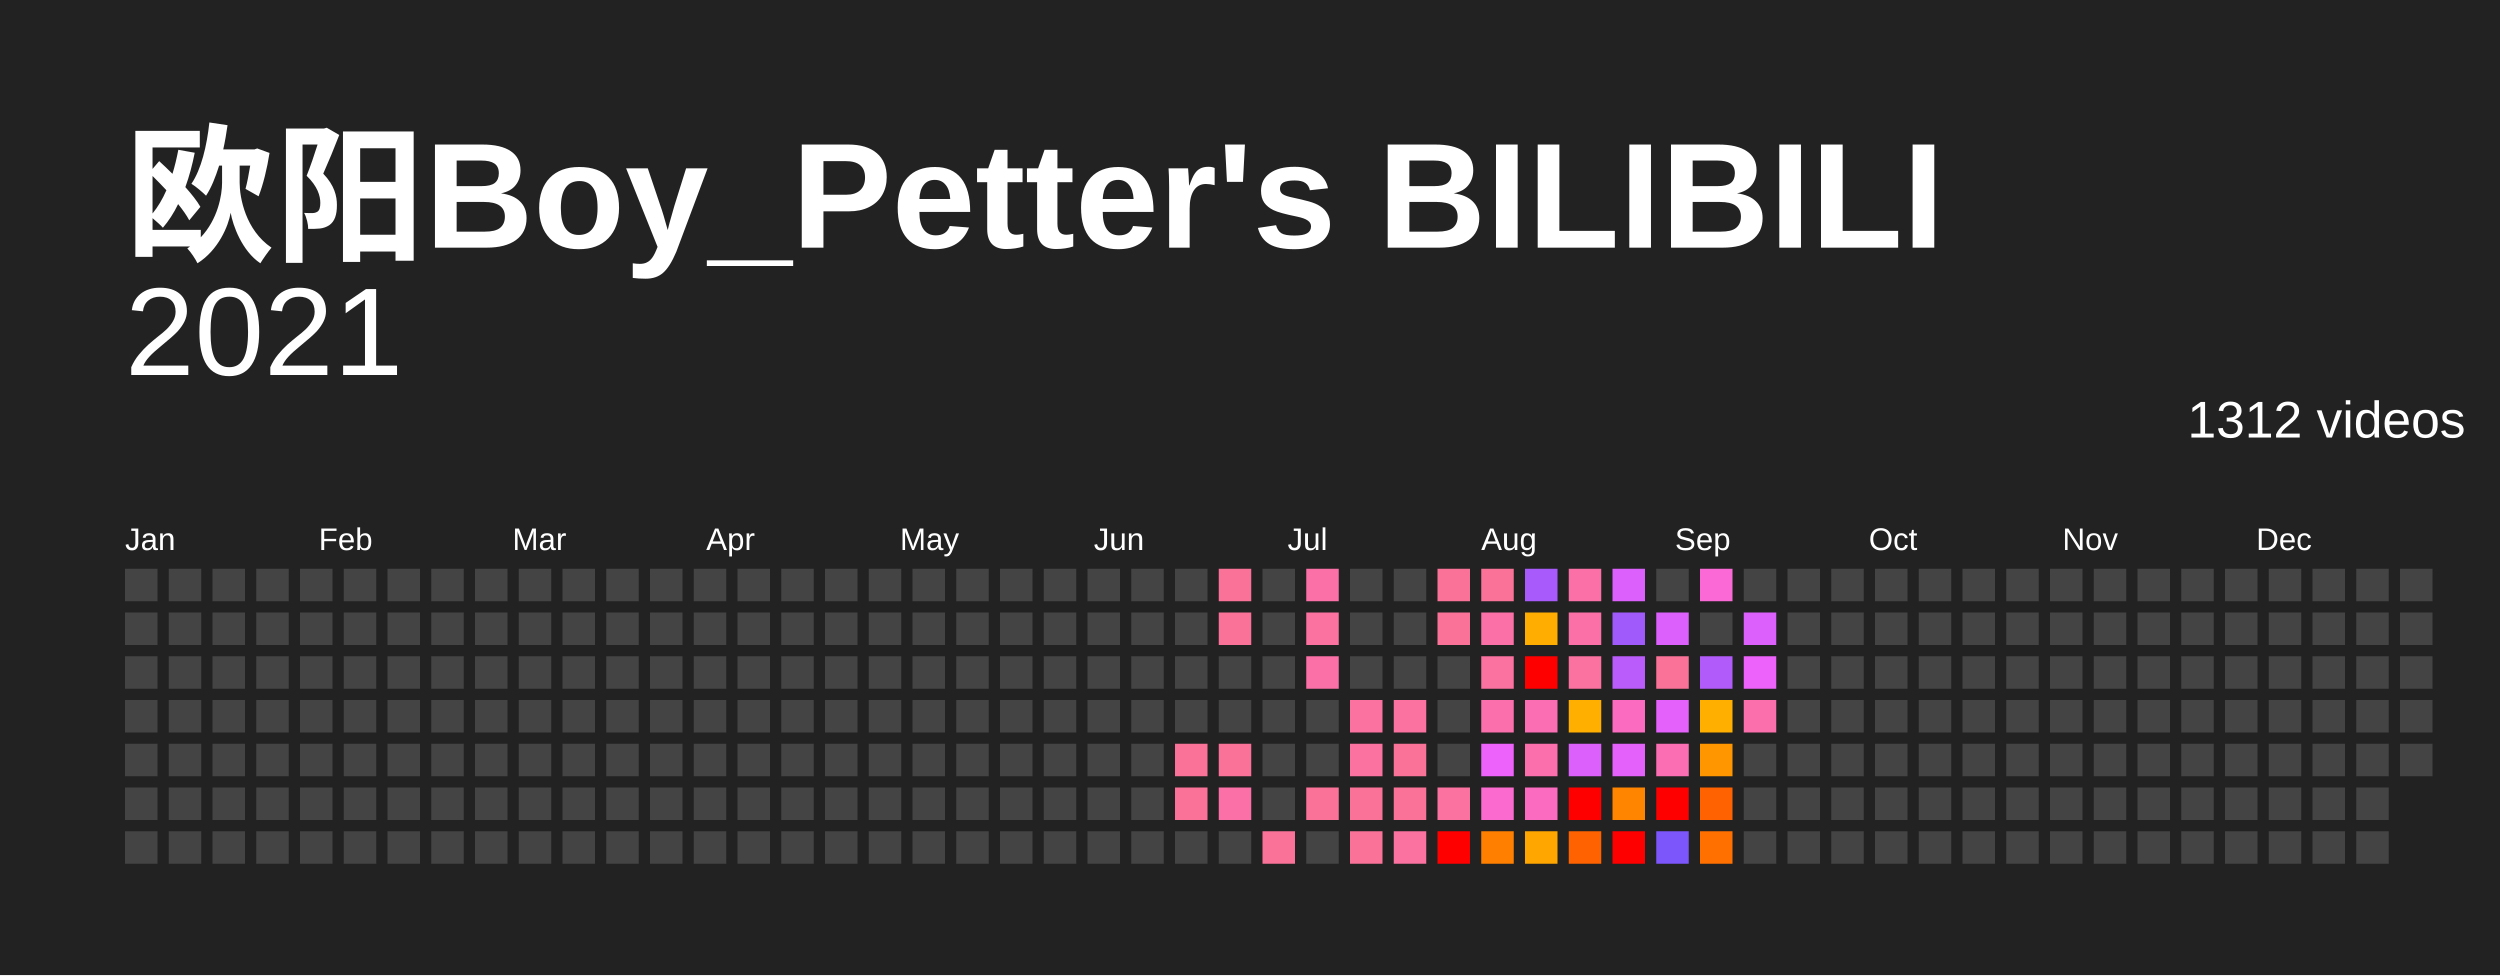
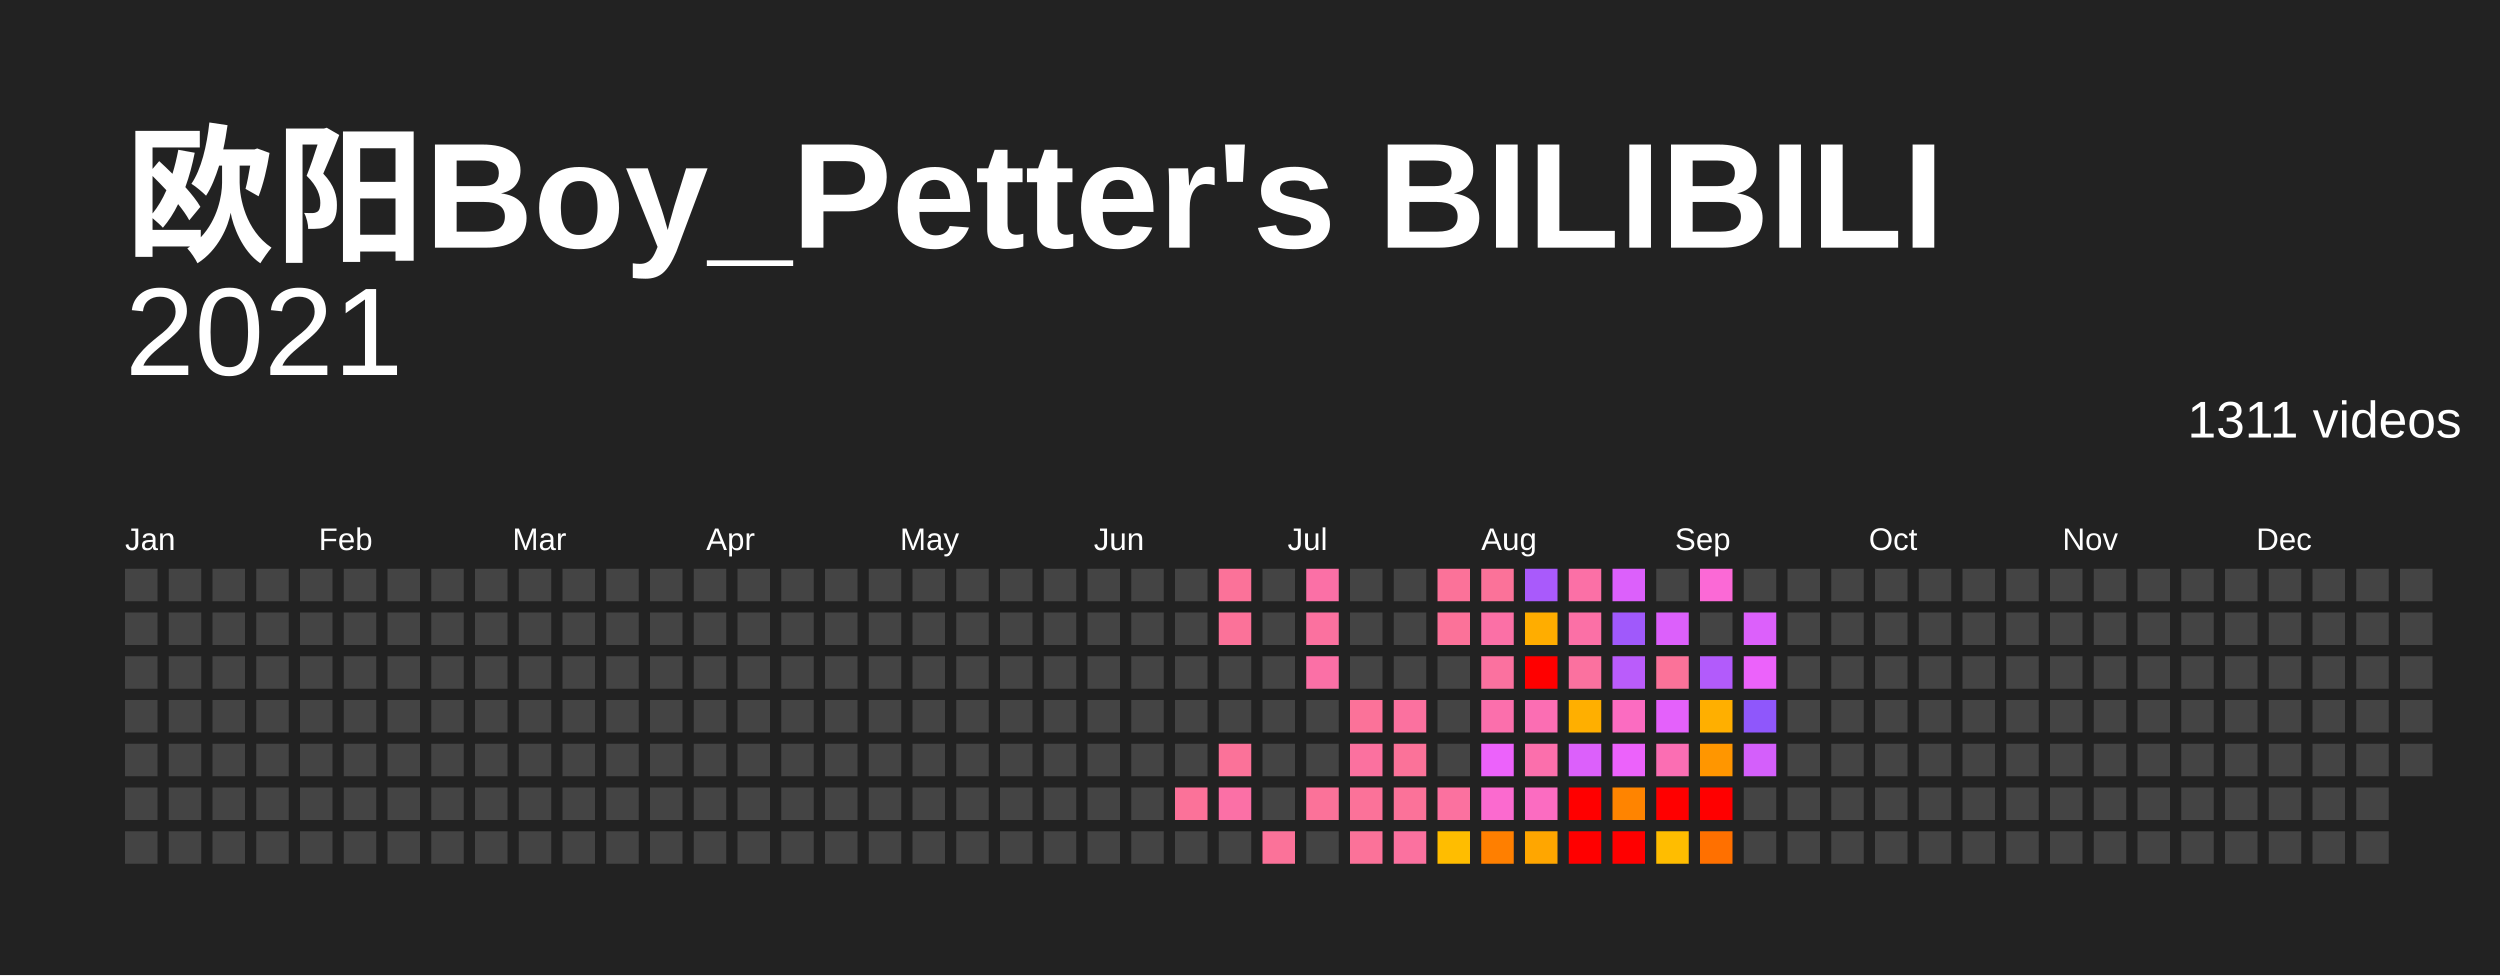
<svg xmlns="http://www.w3.org/2000/svg" baseProfile="full" height="78mm" version="1.1" viewBox="0,0,200,78" width="200mm">
  <defs />
  <rect fill="#222222" height="78" width="200" x="0" y="0" />
  <text fill="#FFFFFF" style="font-size:12px; font-family:Arial; font-weight:bold;" x="10" y="20">欧阳Boy_Petter's BILIBILI</text>
  <text alignment-baseline="hanging" fill="#FFFFFF" style="font-size:10.0px; font-family:Arial;" x="10" y="30">2021</text>
-   <text alignment-baseline="hanging" fill="#FFFFFF" style="font-size:4.125px; font-family:Arial;" x="175" y="35">1312 videos</text>
+   <text alignment-baseline="hanging" fill="#FFFFFF" style="font-size:4.125px; font-family:Arial;" x="175" y="35">1311 videos</text>
  <text fill="#FFFFFF" style="font-size:2.5px; font-family:Arial" x="10.0" y="44">Jan</text>
  <text fill="#FFFFFF" style="font-size:2.5px; font-family:Arial" x="25.5" y="44">Feb</text>
  <text fill="#FFFFFF" style="font-size:2.5px; font-family:Arial" x="41.0" y="44">Mar</text>
  <text fill="#FFFFFF" style="font-size:2.5px; font-family:Arial" x="56.5" y="44">Apr</text>
  <text fill="#FFFFFF" style="font-size:2.5px; font-family:Arial" x="72.0" y="44">May</text>
  <text fill="#FFFFFF" style="font-size:2.5px; font-family:Arial" x="87.5" y="44">Jun</text>
  <text fill="#FFFFFF" style="font-size:2.5px; font-family:Arial" x="103.0" y="44">Jul</text>
  <text fill="#FFFFFF" style="font-size:2.5px; font-family:Arial" x="118.5" y="44">Aug</text>
  <text fill="#FFFFFF" style="font-size:2.5px; font-family:Arial" x="134.0" y="44">Sep</text>
  <text fill="#FFFFFF" style="font-size:2.5px; font-family:Arial" x="149.5" y="44">Oct</text>
  <text fill="#FFFFFF" style="font-size:2.5px; font-family:Arial" x="165.0" y="44">Nov</text>
  <text fill="#FFFFFF" style="font-size:2.5px; font-family:Arial" x="180.5" y="44">Dec</text>
  <rect fill="#444444" height="2.6" width="2.6" x="10.0" y="45.5" />
  <rect fill="#444444" height="2.6" width="2.6" x="10.0" y="49.0" />
  <rect fill="#444444" height="2.6" width="2.6" x="10.0" y="52.5" />
  <rect fill="#444444" height="2.6" width="2.6" x="10.0" y="56.0" />
  <rect fill="#444444" height="2.6" width="2.6" x="10.0" y="59.5" />
  <rect fill="#444444" height="2.6" width="2.6" x="10.0" y="63.0" />
  <rect fill="#444444" height="2.6" width="2.6" x="10.0" y="66.5" />
  <rect fill="#444444" height="2.6" width="2.6" x="13.5" y="45.5" />
  <rect fill="#444444" height="2.6" width="2.6" x="13.5" y="49.0" />
  <rect fill="#444444" height="2.6" width="2.6" x="13.5" y="52.5" />
  <rect fill="#444444" height="2.6" width="2.6" x="13.5" y="56.0" />
  <rect fill="#444444" height="2.6" width="2.6" x="13.5" y="59.5" />
  <rect fill="#444444" height="2.6" width="2.6" x="13.5" y="63.0" />
  <rect fill="#444444" height="2.6" width="2.6" x="13.5" y="66.5" />
  <rect fill="#444444" height="2.6" width="2.6" x="17.0" y="45.5" />
  <rect fill="#444444" height="2.6" width="2.6" x="17.0" y="49.0" />
  <rect fill="#444444" height="2.6" width="2.6" x="17.0" y="52.5" />
  <rect fill="#444444" height="2.6" width="2.6" x="17.0" y="56.0" />
  <rect fill="#444444" height="2.6" width="2.6" x="17.0" y="59.5" />
  <rect fill="#444444" height="2.6" width="2.6" x="17.0" y="63.0" />
  <rect fill="#444444" height="2.6" width="2.6" x="17.0" y="66.5" />
  <rect fill="#444444" height="2.6" width="2.6" x="20.5" y="45.5" />
  <rect fill="#444444" height="2.6" width="2.6" x="20.5" y="49.0" />
  <rect fill="#444444" height="2.6" width="2.6" x="20.5" y="52.5" />
  <rect fill="#444444" height="2.6" width="2.6" x="20.5" y="56.0" />
  <rect fill="#444444" height="2.6" width="2.6" x="20.5" y="59.5" />
  <rect fill="#444444" height="2.6" width="2.6" x="20.5" y="63.0" />
  <rect fill="#444444" height="2.6" width="2.6" x="20.5" y="66.5" />
  <rect fill="#444444" height="2.6" width="2.6" x="24.0" y="45.5" />
  <rect fill="#444444" height="2.6" width="2.6" x="24.0" y="49.0" />
  <rect fill="#444444" height="2.6" width="2.6" x="24.0" y="52.5" />
  <rect fill="#444444" height="2.6" width="2.6" x="24.0" y="56.0" />
  <rect fill="#444444" height="2.6" width="2.6" x="24.0" y="59.5" />
  <rect fill="#444444" height="2.6" width="2.6" x="24.0" y="63.0" />
  <rect fill="#444444" height="2.6" width="2.6" x="24.0" y="66.5" />
  <rect fill="#444444" height="2.6" width="2.6" x="27.5" y="45.5" />
  <rect fill="#444444" height="2.6" width="2.6" x="27.5" y="49.0" />
  <rect fill="#444444" height="2.6" width="2.6" x="27.5" y="52.5" />
  <rect fill="#444444" height="2.6" width="2.6" x="27.5" y="56.0" />
  <rect fill="#444444" height="2.6" width="2.6" x="27.5" y="59.5" />
  <rect fill="#444444" height="2.6" width="2.6" x="27.5" y="63.0" />
  <rect fill="#444444" height="2.6" width="2.6" x="27.5" y="66.5" />
  <rect fill="#444444" height="2.6" width="2.6" x="31.0" y="45.5" />
  <rect fill="#444444" height="2.6" width="2.6" x="31.0" y="49.0" />
  <rect fill="#444444" height="2.6" width="2.6" x="31.0" y="52.5" />
  <rect fill="#444444" height="2.6" width="2.6" x="31.0" y="56.0" />
  <rect fill="#444444" height="2.6" width="2.6" x="31.0" y="59.5" />
  <rect fill="#444444" height="2.6" width="2.6" x="31.0" y="63.0" />
  <rect fill="#444444" height="2.6" width="2.6" x="31.0" y="66.5" />
  <rect fill="#444444" height="2.6" width="2.6" x="34.5" y="45.5" />
  <rect fill="#444444" height="2.6" width="2.6" x="34.5" y="49.0" />
  <rect fill="#444444" height="2.6" width="2.6" x="34.5" y="52.5" />
  <rect fill="#444444" height="2.6" width="2.6" x="34.5" y="56.0" />
  <rect fill="#444444" height="2.6" width="2.6" x="34.5" y="59.5" />
  <rect fill="#444444" height="2.6" width="2.6" x="34.5" y="63.0" />
  <rect fill="#444444" height="2.6" width="2.6" x="34.5" y="66.5" />
  <rect fill="#444444" height="2.6" width="2.6" x="38.0" y="45.5" />
  <rect fill="#444444" height="2.6" width="2.6" x="38.0" y="49.0" />
  <rect fill="#444444" height="2.6" width="2.6" x="38.0" y="52.5" />
  <rect fill="#444444" height="2.6" width="2.6" x="38.0" y="56.0" />
  <rect fill="#444444" height="2.6" width="2.6" x="38.0" y="59.5" />
  <rect fill="#444444" height="2.6" width="2.6" x="38.0" y="63.0" />
  <rect fill="#444444" height="2.6" width="2.6" x="38.0" y="66.5" />
  <rect fill="#444444" height="2.6" width="2.6" x="41.5" y="45.5" />
  <rect fill="#444444" height="2.6" width="2.6" x="41.5" y="49.0" />
  <rect fill="#444444" height="2.6" width="2.6" x="41.5" y="52.5" />
  <rect fill="#444444" height="2.6" width="2.6" x="41.5" y="56.0" />
  <rect fill="#444444" height="2.6" width="2.6" x="41.5" y="59.5" />
  <rect fill="#444444" height="2.6" width="2.6" x="41.5" y="63.0" />
  <rect fill="#444444" height="2.6" width="2.6" x="41.5" y="66.5" />
  <rect fill="#444444" height="2.6" width="2.6" x="45.0" y="45.5" />
  <rect fill="#444444" height="2.6" width="2.6" x="45.0" y="49.0" />
  <rect fill="#444444" height="2.6" width="2.6" x="45.0" y="52.5" />
  <rect fill="#444444" height="2.6" width="2.6" x="45.0" y="56.0" />
  <rect fill="#444444" height="2.6" width="2.6" x="45.0" y="59.5" />
  <rect fill="#444444" height="2.6" width="2.6" x="45.0" y="63.0" />
  <rect fill="#444444" height="2.6" width="2.6" x="45.0" y="66.5" />
  <rect fill="#444444" height="2.6" width="2.6" x="48.5" y="45.5" />
  <rect fill="#444444" height="2.6" width="2.6" x="48.5" y="49.0" />
  <rect fill="#444444" height="2.6" width="2.6" x="48.5" y="52.5" />
  <rect fill="#444444" height="2.6" width="2.6" x="48.5" y="56.0" />
  <rect fill="#444444" height="2.6" width="2.6" x="48.5" y="59.5" />
  <rect fill="#444444" height="2.6" width="2.6" x="48.5" y="63.0" />
  <rect fill="#444444" height="2.6" width="2.6" x="48.5" y="66.5" />
  <rect fill="#444444" height="2.6" width="2.6" x="52.0" y="45.5" />
  <rect fill="#444444" height="2.6" width="2.6" x="52.0" y="49.0" />
  <rect fill="#444444" height="2.6" width="2.6" x="52.0" y="52.5" />
  <rect fill="#444444" height="2.6" width="2.6" x="52.0" y="56.0" />
  <rect fill="#444444" height="2.6" width="2.6" x="52.0" y="59.5" />
  <rect fill="#444444" height="2.6" width="2.6" x="52.0" y="63.0" />
  <rect fill="#444444" height="2.6" width="2.6" x="52.0" y="66.5" />
  <rect fill="#444444" height="2.6" width="2.6" x="55.5" y="45.5" />
  <rect fill="#444444" height="2.6" width="2.6" x="55.5" y="49.0" />
  <rect fill="#444444" height="2.6" width="2.6" x="55.5" y="52.5" />
  <rect fill="#444444" height="2.6" width="2.6" x="55.5" y="56.0" />
  <rect fill="#444444" height="2.6" width="2.6" x="55.5" y="59.5" />
  <rect fill="#444444" height="2.6" width="2.6" x="55.5" y="63.0" />
  <rect fill="#444444" height="2.6" width="2.6" x="55.5" y="66.5" />
  <rect fill="#444444" height="2.6" width="2.6" x="59.0" y="45.5" />
  <rect fill="#444444" height="2.6" width="2.6" x="59.0" y="49.0" />
  <rect fill="#444444" height="2.6" width="2.6" x="59.0" y="52.5" />
  <rect fill="#444444" height="2.6" width="2.6" x="59.0" y="56.0" />
  <rect fill="#444444" height="2.6" width="2.6" x="59.0" y="59.5" />
  <rect fill="#444444" height="2.6" width="2.6" x="59.0" y="63.0" />
  <rect fill="#444444" height="2.6" width="2.6" x="59.0" y="66.5" />
  <rect fill="#444444" height="2.6" width="2.6" x="62.5" y="45.5" />
  <rect fill="#444444" height="2.6" width="2.6" x="62.5" y="49.0" />
  <rect fill="#444444" height="2.6" width="2.6" x="62.5" y="52.5" />
  <rect fill="#444444" height="2.6" width="2.6" x="62.5" y="56.0" />
  <rect fill="#444444" height="2.6" width="2.6" x="62.5" y="59.5" />
  <rect fill="#444444" height="2.6" width="2.6" x="62.5" y="63.0" />
  <rect fill="#444444" height="2.6" width="2.6" x="62.5" y="66.5" />
  <rect fill="#444444" height="2.6" width="2.6" x="66.0" y="45.5" />
  <rect fill="#444444" height="2.6" width="2.6" x="66.0" y="49.0" />
  <rect fill="#444444" height="2.6" width="2.6" x="66.0" y="52.5" />
  <rect fill="#444444" height="2.6" width="2.6" x="66.0" y="56.0" />
  <rect fill="#444444" height="2.6" width="2.6" x="66.0" y="59.5" />
  <rect fill="#444444" height="2.6" width="2.6" x="66.0" y="63.0" />
  <rect fill="#444444" height="2.6" width="2.6" x="66.0" y="66.5" />
  <rect fill="#444444" height="2.6" width="2.6" x="69.5" y="45.5" />
  <rect fill="#444444" height="2.6" width="2.6" x="69.5" y="49.0" />
  <rect fill="#444444" height="2.6" width="2.6" x="69.5" y="52.5" />
  <rect fill="#444444" height="2.6" width="2.6" x="69.5" y="56.0" />
  <rect fill="#444444" height="2.6" width="2.6" x="69.5" y="59.5" />
  <rect fill="#444444" height="2.6" width="2.6" x="69.5" y="63.0" />
  <rect fill="#444444" height="2.6" width="2.6" x="69.5" y="66.5" />
  <rect fill="#444444" height="2.6" width="2.6" x="73.0" y="45.5" />
  <rect fill="#444444" height="2.6" width="2.6" x="73.0" y="49.0" />
  <rect fill="#444444" height="2.6" width="2.6" x="73.0" y="52.5" />
  <rect fill="#444444" height="2.6" width="2.6" x="73.0" y="56.0" />
  <rect fill="#444444" height="2.6" width="2.6" x="73.0" y="59.5" />
  <rect fill="#444444" height="2.6" width="2.6" x="73.0" y="63.0" />
  <rect fill="#444444" height="2.6" width="2.6" x="73.0" y="66.5" />
  <rect fill="#444444" height="2.6" width="2.6" x="76.5" y="45.5" />
  <rect fill="#444444" height="2.6" width="2.6" x="76.5" y="49.0" />
  <rect fill="#444444" height="2.6" width="2.6" x="76.5" y="52.5" />
  <rect fill="#444444" height="2.6" width="2.6" x="76.5" y="56.0" />
  <rect fill="#444444" height="2.6" width="2.6" x="76.5" y="59.5" />
  <rect fill="#444444" height="2.6" width="2.6" x="76.5" y="63.0" />
  <rect fill="#444444" height="2.6" width="2.6" x="76.5" y="66.5" />
  <rect fill="#444444" height="2.6" width="2.6" x="80.0" y="45.5" />
  <rect fill="#444444" height="2.6" width="2.6" x="80.0" y="49.0" />
  <rect fill="#444444" height="2.6" width="2.6" x="80.0" y="52.5" />
  <rect fill="#444444" height="2.6" width="2.6" x="80.0" y="56.0" />
  <rect fill="#444444" height="2.6" width="2.6" x="80.0" y="59.5" />
  <rect fill="#444444" height="2.6" width="2.6" x="80.0" y="63.0" />
  <rect fill="#444444" height="2.6" width="2.6" x="80.0" y="66.5" />
  <rect fill="#444444" height="2.6" width="2.6" x="83.5" y="45.5" />
  <rect fill="#444444" height="2.6" width="2.6" x="83.5" y="49.0" />
  <rect fill="#444444" height="2.6" width="2.6" x="83.5" y="52.5" />
  <rect fill="#444444" height="2.6" width="2.6" x="83.5" y="56.0" />
  <rect fill="#444444" height="2.6" width="2.6" x="83.5" y="59.5" />
  <rect fill="#444444" height="2.6" width="2.6" x="83.5" y="63.0" />
  <rect fill="#444444" height="2.6" width="2.6" x="83.5" y="66.5" />
  <rect fill="#444444" height="2.6" width="2.6" x="87.0" y="45.5" />
  <rect fill="#444444" height="2.6" width="2.6" x="87.0" y="49.0" />
  <rect fill="#444444" height="2.6" width="2.6" x="87.0" y="52.5" />
  <rect fill="#444444" height="2.6" width="2.6" x="87.0" y="56.0" />
  <rect fill="#444444" height="2.6" width="2.6" x="87.0" y="59.5" />
  <rect fill="#444444" height="2.6" width="2.6" x="87.0" y="63.0" />
  <rect fill="#444444" height="2.6" width="2.6" x="87.0" y="66.5" />
  <rect fill="#444444" height="2.6" width="2.6" x="90.5" y="45.5" />
  <rect fill="#444444" height="2.6" width="2.6" x="90.5" y="49.0" />
  <rect fill="#444444" height="2.6" width="2.6" x="90.5" y="52.5" />
  <rect fill="#444444" height="2.6" width="2.6" x="90.5" y="56.0" />
  <rect fill="#444444" height="2.6" width="2.6" x="90.5" y="59.5" />
  <rect fill="#444444" height="2.6" width="2.6" x="90.5" y="63.0" />
  <rect fill="#444444" height="2.6" width="2.6" x="90.5" y="66.5" />
  <rect fill="#444444" height="2.6" width="2.6" x="94.0" y="45.5" />
  <rect fill="#444444" height="2.6" width="2.6" x="94.0" y="49.0" />
  <rect fill="#444444" height="2.6" width="2.6" x="94.0" y="52.5" />
  <rect fill="#444444" height="2.6" width="2.6" x="94.0" y="56.0" />
-   <rect fill="#fb7299" height="2.6" width="2.6" x="94.0" y="59.5" />
+   <rect fill="#444444" height="2.6" width="2.6" x="94.0" y="59.5" />
  <rect fill="#fb7299" height="2.6" width="2.6" x="94.0" y="63.0" />
  <rect fill="#444444" height="2.6" width="2.6" x="94.0" y="66.5" />
  <rect fill="#fb7299" height="2.6" width="2.6" x="97.5" y="45.5" />
  <rect fill="#fb7299" height="2.6" width="2.6" x="97.5" y="49.0" />
  <rect fill="#444444" height="2.6" width="2.6" x="97.5" y="52.5" />
  <rect fill="#444444" height="2.6" width="2.6" x="97.5" y="56.0" />
  <rect fill="#fb7299" height="2.6" width="2.6" x="97.5" y="59.5" />
  <rect fill="#fb70a6" height="2.6" width="2.6" x="97.5" y="63.0" />
  <rect fill="#444444" height="2.6" width="2.6" x="97.5" y="66.5" />
  <rect fill="#444444" height="2.6" width="2.6" x="101.0" y="45.5" />
  <rect fill="#444444" height="2.6" width="2.6" x="101.0" y="49.0" />
  <rect fill="#444444" height="2.6" width="2.6" x="101.0" y="52.5" />
  <rect fill="#444444" height="2.6" width="2.6" x="101.0" y="56.0" />
  <rect fill="#444444" height="2.6" width="2.6" x="101.0" y="59.5" />
  <rect fill="#444444" height="2.6" width="2.6" x="101.0" y="63.0" />
  <rect fill="#fb7299" height="2.6" width="2.6" x="101.0" y="66.5" />
  <rect fill="#fb70a6" height="2.6" width="2.6" x="104.5" y="45.5" />
  <rect fill="#fb719f" height="2.6" width="2.6" x="104.5" y="49.0" />
  <rect fill="#fb70a6" height="2.6" width="2.6" x="104.5" y="52.5" />
  <rect fill="#444444" height="2.6" width="2.6" x="104.5" y="56.0" />
  <rect fill="#444444" height="2.6" width="2.6" x="104.5" y="59.5" />
  <rect fill="#fb7299" height="2.6" width="2.6" x="104.5" y="63.0" />
  <rect fill="#444444" height="2.6" width="2.6" x="104.5" y="66.5" />
  <rect fill="#444444" height="2.6" width="2.6" x="108.0" y="45.5" />
  <rect fill="#444444" height="2.6" width="2.6" x="108.0" y="49.0" />
  <rect fill="#444444" height="2.6" width="2.6" x="108.0" y="52.5" />
-   <rect fill="#fb719f" height="2.6" width="2.6" x="108.0" y="56.0" />
+   <rect fill="#fb7299" height="2.6" width="2.6" x="108.0" y="56.0" />
  <rect fill="#fb719f" height="2.6" width="2.6" x="108.0" y="59.5" />
  <rect fill="#fb7299" height="2.6" width="2.6" x="108.0" y="63.0" />
  <rect fill="#fb7299" height="2.6" width="2.6" x="108.0" y="66.5" />
  <rect fill="#444444" height="2.6" width="2.6" x="111.5" y="45.5" />
  <rect fill="#444444" height="2.6" width="2.6" x="111.5" y="49.0" />
  <rect fill="#444444" height="2.6" width="2.6" x="111.5" y="52.5" />
  <rect fill="#fb719f" height="2.6" width="2.6" x="111.5" y="56.0" />
  <rect fill="#fb7299" height="2.6" width="2.6" x="111.5" y="59.5" />
  <rect fill="#fb7299" height="2.6" width="2.6" x="111.5" y="63.0" />
  <rect fill="#fb719f" height="2.6" width="2.6" x="111.5" y="66.5" />
  <rect fill="#fb7299" height="2.6" width="2.6" x="115.0" y="45.5" />
  <rect fill="#fb7299" height="2.6" width="2.6" x="115.0" y="49.0" />
  <rect fill="#444444" height="2.6" width="2.6" x="115.0" y="52.5" />
  <rect fill="#444444" height="2.6" width="2.6" x="115.0" y="56.0" />
  <rect fill="#444444" height="2.6" width="2.6" x="115.0" y="59.5" />
  <rect fill="#fb719f" height="2.6" width="2.6" x="115.0" y="63.0" />
-   <rect fill="red" height="2.6" width="2.6" x="115.0" y="66.5" />
+   <rect fill="#ffbd00" height="2.6" width="2.6" x="115.0" y="66.5" />
  <rect fill="#fb7299" height="2.6" width="2.6" x="118.5" y="45.5" />
  <rect fill="#fb70a6" height="2.6" width="2.6" x="118.5" y="49.0" />
  <rect fill="#fb719f" height="2.6" width="2.6" x="118.5" y="52.5" />
  <rect fill="#fb6fac" height="2.6" width="2.6" x="118.5" y="56.0" />
  <rect fill="#ec62fb" height="2.6" width="2.6" x="118.5" y="59.5" />
  <rect fill="#fb6acf" height="2.6" width="2.6" x="118.5" y="63.0" />
  <rect fill="#ff7f00" height="2.6" width="2.6" x="118.5" y="66.5" />
  <rect fill="#a95afb" height="2.6" width="2.6" x="122.0" y="45.5" />
  <rect fill="#ffad00" height="2.6" width="2.6" x="122.0" y="49.0" />
  <rect fill="red" height="2.6" width="2.6" x="122.0" y="52.5" />
  <rect fill="#fb6eb3" height="2.6" width="2.6" x="122.0" y="56.0" />
  <rect fill="#fb6fac" height="2.6" width="2.6" x="122.0" y="59.5" />
  <rect fill="#fb6cc1" height="2.6" width="2.6" x="122.0" y="63.0" />
  <rect fill="#ffa600" height="2.6" width="2.6" x="122.0" y="66.5" />
  <rect fill="#fb70a6" height="2.6" width="2.6" x="125.5" y="45.5" />
  <rect fill="#fb70a6" height="2.6" width="2.6" x="125.5" y="49.0" />
  <rect fill="#fb719f" height="2.6" width="2.6" x="125.5" y="52.5" />
  <rect fill="#ffaf00" height="2.6" width="2.6" x="125.5" y="56.0" />
  <rect fill="#dc60fb" height="2.6" width="2.6" x="125.5" y="59.5" />
  <rect fill="red" height="2.6" width="2.6" x="125.5" y="63.0" />
-   <rect fill="#ff6200" height="2.6" width="2.6" x="125.5" y="66.5" />
+   <rect fill="red" height="2.6" width="2.6" x="125.5" y="66.5" />
  <rect fill="#dc60fb" height="2.6" width="2.6" x="129.0" y="45.5" />
  <rect fill="#a059fb" height="2.6" width="2.6" x="129.0" y="49.0" />
  <rect fill="#ba5cfb" height="2.6" width="2.6" x="129.0" y="52.5" />
  <rect fill="#fb6cc1" height="2.6" width="2.6" x="129.0" y="56.0" />
-   <rect fill="#e461fb" height="2.6" width="2.6" x="129.0" y="59.5" />
+   <rect fill="#ec62fb" height="2.6" width="2.6" x="129.0" y="59.5" />
  <rect fill="#ff8400" height="2.6" width="2.6" x="129.0" y="63.0" />
  <rect fill="red" height="2.6" width="2.6" x="129.0" y="66.5" />
  <rect fill="#444444" height="2.6" width="2.6" x="132.5" y="45.5" />
  <rect fill="#dc60fb" height="2.6" width="2.6" x="132.5" y="49.0" />
  <rect fill="#fb7299" height="2.6" width="2.6" x="132.5" y="52.5" />
  <rect fill="#e461fb" height="2.6" width="2.6" x="132.5" y="56.0" />
  <rect fill="#fb6eb3" height="2.6" width="2.6" x="132.5" y="59.5" />
  <rect fill="red" height="2.6" width="2.6" x="132.5" y="63.0" />
-   <rect fill="#7c55fb" height="2.6" width="2.6" x="132.5" y="66.5" />
+   <rect fill="#ffbd00" height="2.6" width="2.6" x="132.5" y="66.5" />
  <rect fill="#fb69d6" height="2.6" width="2.6" x="136.0" y="45.5" />
  <rect fill="#444444" height="2.6" width="2.6" x="136.0" y="49.0" />
  <rect fill="#b25bfb" height="2.6" width="2.6" x="136.0" y="52.5" />
  <rect fill="#ffaf00" height="2.6" width="2.6" x="136.0" y="56.0" />
  <rect fill="#ff9600" height="2.6" width="2.6" x="136.0" y="59.5" />
-   <rect fill="#ff6200" height="2.6" width="2.6" x="136.0" y="63.0" />
+   <rect fill="red" height="2.6" width="2.6" x="136.0" y="63.0" />
  <rect fill="#ff7000" height="2.6" width="2.6" x="136.0" y="66.5" />
  <rect fill="#444444" height="2.6" width="2.6" x="139.5" y="45.5" />
  <rect fill="#dc60fb" height="2.6" width="2.6" x="139.5" y="49.0" />
  <rect fill="#ec62fb" height="2.6" width="2.6" x="139.5" y="52.5" />
-   <rect fill="#fb6fac" height="2.6" width="2.6" x="139.5" y="56.0" />
-   <rect fill="#444444" height="2.6" width="2.6" x="139.5" y="59.5" />
+   <rect fill="#8f57fb" height="2.6" width="2.6" x="139.5" y="56.0" />
+   <rect fill="#d45ffb" height="2.6" width="2.6" x="139.5" y="59.5" />
  <rect fill="#444444" height="2.6" width="2.6" x="139.5" y="63.0" />
  <rect fill="#444444" height="2.6" width="2.6" x="139.5" y="66.5" />
  <rect fill="#444444" height="2.6" width="2.6" x="143.0" y="45.5" />
  <rect fill="#444444" height="2.6" width="2.6" x="143.0" y="49.0" />
  <rect fill="#444444" height="2.6" width="2.6" x="143.0" y="52.5" />
  <rect fill="#444444" height="2.6" width="2.6" x="143.0" y="56.0" />
  <rect fill="#444444" height="2.6" width="2.6" x="143.0" y="59.5" />
  <rect fill="#444444" height="2.6" width="2.6" x="143.0" y="63.0" />
  <rect fill="#444444" height="2.6" width="2.6" x="143.0" y="66.5" />
  <rect fill="#444444" height="2.6" width="2.6" x="146.5" y="45.5" />
  <rect fill="#444444" height="2.6" width="2.6" x="146.5" y="49.0" />
  <rect fill="#444444" height="2.6" width="2.6" x="146.5" y="52.5" />
  <rect fill="#444444" height="2.6" width="2.6" x="146.5" y="56.0" />
  <rect fill="#444444" height="2.6" width="2.6" x="146.5" y="59.5" />
  <rect fill="#444444" height="2.6" width="2.6" x="146.5" y="63.0" />
  <rect fill="#444444" height="2.6" width="2.6" x="146.5" y="66.5" />
  <rect fill="#444444" height="2.6" width="2.6" x="150.0" y="45.5" />
  <rect fill="#444444" height="2.6" width="2.6" x="150.0" y="49.0" />
  <rect fill="#444444" height="2.6" width="2.6" x="150.0" y="52.5" />
  <rect fill="#444444" height="2.6" width="2.6" x="150.0" y="56.0" />
  <rect fill="#444444" height="2.6" width="2.6" x="150.0" y="59.5" />
  <rect fill="#444444" height="2.6" width="2.6" x="150.0" y="63.0" />
  <rect fill="#444444" height="2.6" width="2.6" x="150.0" y="66.5" />
  <rect fill="#444444" height="2.6" width="2.6" x="153.5" y="45.5" />
  <rect fill="#444444" height="2.6" width="2.6" x="153.5" y="49.0" />
  <rect fill="#444444" height="2.6" width="2.6" x="153.5" y="52.5" />
  <rect fill="#444444" height="2.6" width="2.6" x="153.5" y="56.0" />
  <rect fill="#444444" height="2.6" width="2.6" x="153.5" y="59.5" />
  <rect fill="#444444" height="2.6" width="2.6" x="153.5" y="63.0" />
  <rect fill="#444444" height="2.6" width="2.6" x="153.5" y="66.5" />
  <rect fill="#444444" height="2.6" width="2.6" x="157.0" y="45.5" />
  <rect fill="#444444" height="2.6" width="2.6" x="157.0" y="49.0" />
  <rect fill="#444444" height="2.6" width="2.6" x="157.0" y="52.5" />
  <rect fill="#444444" height="2.6" width="2.6" x="157.0" y="56.0" />
  <rect fill="#444444" height="2.6" width="2.6" x="157.0" y="59.5" />
  <rect fill="#444444" height="2.6" width="2.6" x="157.0" y="63.0" />
  <rect fill="#444444" height="2.6" width="2.6" x="157.0" y="66.5" />
  <rect fill="#444444" height="2.6" width="2.6" x="160.5" y="45.5" />
  <rect fill="#444444" height="2.6" width="2.6" x="160.5" y="49.0" />
  <rect fill="#444444" height="2.6" width="2.6" x="160.5" y="52.5" />
  <rect fill="#444444" height="2.6" width="2.6" x="160.5" y="56.0" />
  <rect fill="#444444" height="2.6" width="2.6" x="160.5" y="59.5" />
  <rect fill="#444444" height="2.6" width="2.6" x="160.5" y="63.0" />
  <rect fill="#444444" height="2.6" width="2.6" x="160.5" y="66.5" />
  <rect fill="#444444" height="2.6" width="2.6" x="164.0" y="45.5" />
  <rect fill="#444444" height="2.6" width="2.6" x="164.0" y="49.0" />
  <rect fill="#444444" height="2.6" width="2.6" x="164.0" y="52.5" />
  <rect fill="#444444" height="2.6" width="2.6" x="164.0" y="56.0" />
  <rect fill="#444444" height="2.6" width="2.6" x="164.0" y="59.5" />
  <rect fill="#444444" height="2.6" width="2.6" x="164.0" y="63.0" />
  <rect fill="#444444" height="2.6" width="2.6" x="164.0" y="66.5" />
  <rect fill="#444444" height="2.6" width="2.6" x="167.5" y="45.5" />
  <rect fill="#444444" height="2.6" width="2.6" x="167.5" y="49.0" />
  <rect fill="#444444" height="2.6" width="2.6" x="167.5" y="52.5" />
  <rect fill="#444444" height="2.6" width="2.6" x="167.5" y="56.0" />
  <rect fill="#444444" height="2.6" width="2.6" x="167.5" y="59.5" />
  <rect fill="#444444" height="2.6" width="2.6" x="167.5" y="63.0" />
  <rect fill="#444444" height="2.6" width="2.6" x="167.5" y="66.5" />
  <rect fill="#444444" height="2.6" width="2.6" x="171.0" y="45.5" />
  <rect fill="#444444" height="2.6" width="2.6" x="171.0" y="49.0" />
  <rect fill="#444444" height="2.6" width="2.6" x="171.0" y="52.5" />
  <rect fill="#444444" height="2.6" width="2.6" x="171.0" y="56.0" />
  <rect fill="#444444" height="2.6" width="2.6" x="171.0" y="59.5" />
  <rect fill="#444444" height="2.6" width="2.6" x="171.0" y="63.0" />
  <rect fill="#444444" height="2.6" width="2.6" x="171.0" y="66.5" />
  <rect fill="#444444" height="2.6" width="2.6" x="174.5" y="45.5" />
  <rect fill="#444444" height="2.6" width="2.6" x="174.5" y="49.0" />
  <rect fill="#444444" height="2.6" width="2.6" x="174.5" y="52.5" />
  <rect fill="#444444" height="2.6" width="2.6" x="174.5" y="56.0" />
  <rect fill="#444444" height="2.6" width="2.6" x="174.5" y="59.5" />
  <rect fill="#444444" height="2.6" width="2.6" x="174.5" y="63.0" />
  <rect fill="#444444" height="2.6" width="2.6" x="174.5" y="66.5" />
  <rect fill="#444444" height="2.6" width="2.6" x="178.0" y="45.5" />
  <rect fill="#444444" height="2.6" width="2.6" x="178.0" y="49.0" />
  <rect fill="#444444" height="2.6" width="2.6" x="178.0" y="52.5" />
  <rect fill="#444444" height="2.6" width="2.6" x="178.0" y="56.0" />
  <rect fill="#444444" height="2.6" width="2.6" x="178.0" y="59.5" />
  <rect fill="#444444" height="2.6" width="2.6" x="178.0" y="63.0" />
  <rect fill="#444444" height="2.6" width="2.6" x="178.0" y="66.5" />
  <rect fill="#444444" height="2.6" width="2.6" x="181.5" y="45.5" />
  <rect fill="#444444" height="2.6" width="2.6" x="181.5" y="49.0" />
  <rect fill="#444444" height="2.6" width="2.6" x="181.5" y="52.5" />
  <rect fill="#444444" height="2.6" width="2.6" x="181.5" y="56.0" />
  <rect fill="#444444" height="2.6" width="2.6" x="181.5" y="59.5" />
  <rect fill="#444444" height="2.6" width="2.6" x="181.5" y="63.0" />
  <rect fill="#444444" height="2.6" width="2.6" x="181.5" y="66.5" />
  <rect fill="#444444" height="2.6" width="2.6" x="185.0" y="45.5" />
  <rect fill="#444444" height="2.6" width="2.6" x="185.0" y="49.0" />
  <rect fill="#444444" height="2.6" width="2.6" x="185.0" y="52.5" />
  <rect fill="#444444" height="2.6" width="2.6" x="185.0" y="56.0" />
  <rect fill="#444444" height="2.6" width="2.6" x="185.0" y="59.5" />
  <rect fill="#444444" height="2.6" width="2.6" x="185.0" y="63.0" />
  <rect fill="#444444" height="2.6" width="2.6" x="185.0" y="66.5" />
  <rect fill="#444444" height="2.6" width="2.6" x="188.5" y="45.5" />
  <rect fill="#444444" height="2.6" width="2.6" x="188.5" y="49.0" />
  <rect fill="#444444" height="2.6" width="2.6" x="188.5" y="52.5" />
  <rect fill="#444444" height="2.6" width="2.6" x="188.5" y="56.0" />
  <rect fill="#444444" height="2.6" width="2.6" x="188.5" y="59.5" />
  <rect fill="#444444" height="2.6" width="2.6" x="188.5" y="63.0" />
  <rect fill="#444444" height="2.6" width="2.6" x="188.5" y="66.5" />
  <rect fill="#444444" height="2.6" width="2.6" x="192.0" y="45.5" />
  <rect fill="#444444" height="2.6" width="2.6" x="192.0" y="49.0" />
  <rect fill="#444444" height="2.6" width="2.6" x="192.0" y="52.5" />
  <rect fill="#444444" height="2.6" width="2.6" x="192.0" y="56.0" />
  <rect fill="#444444" height="2.6" width="2.6" x="192.0" y="59.5" />
</svg>
